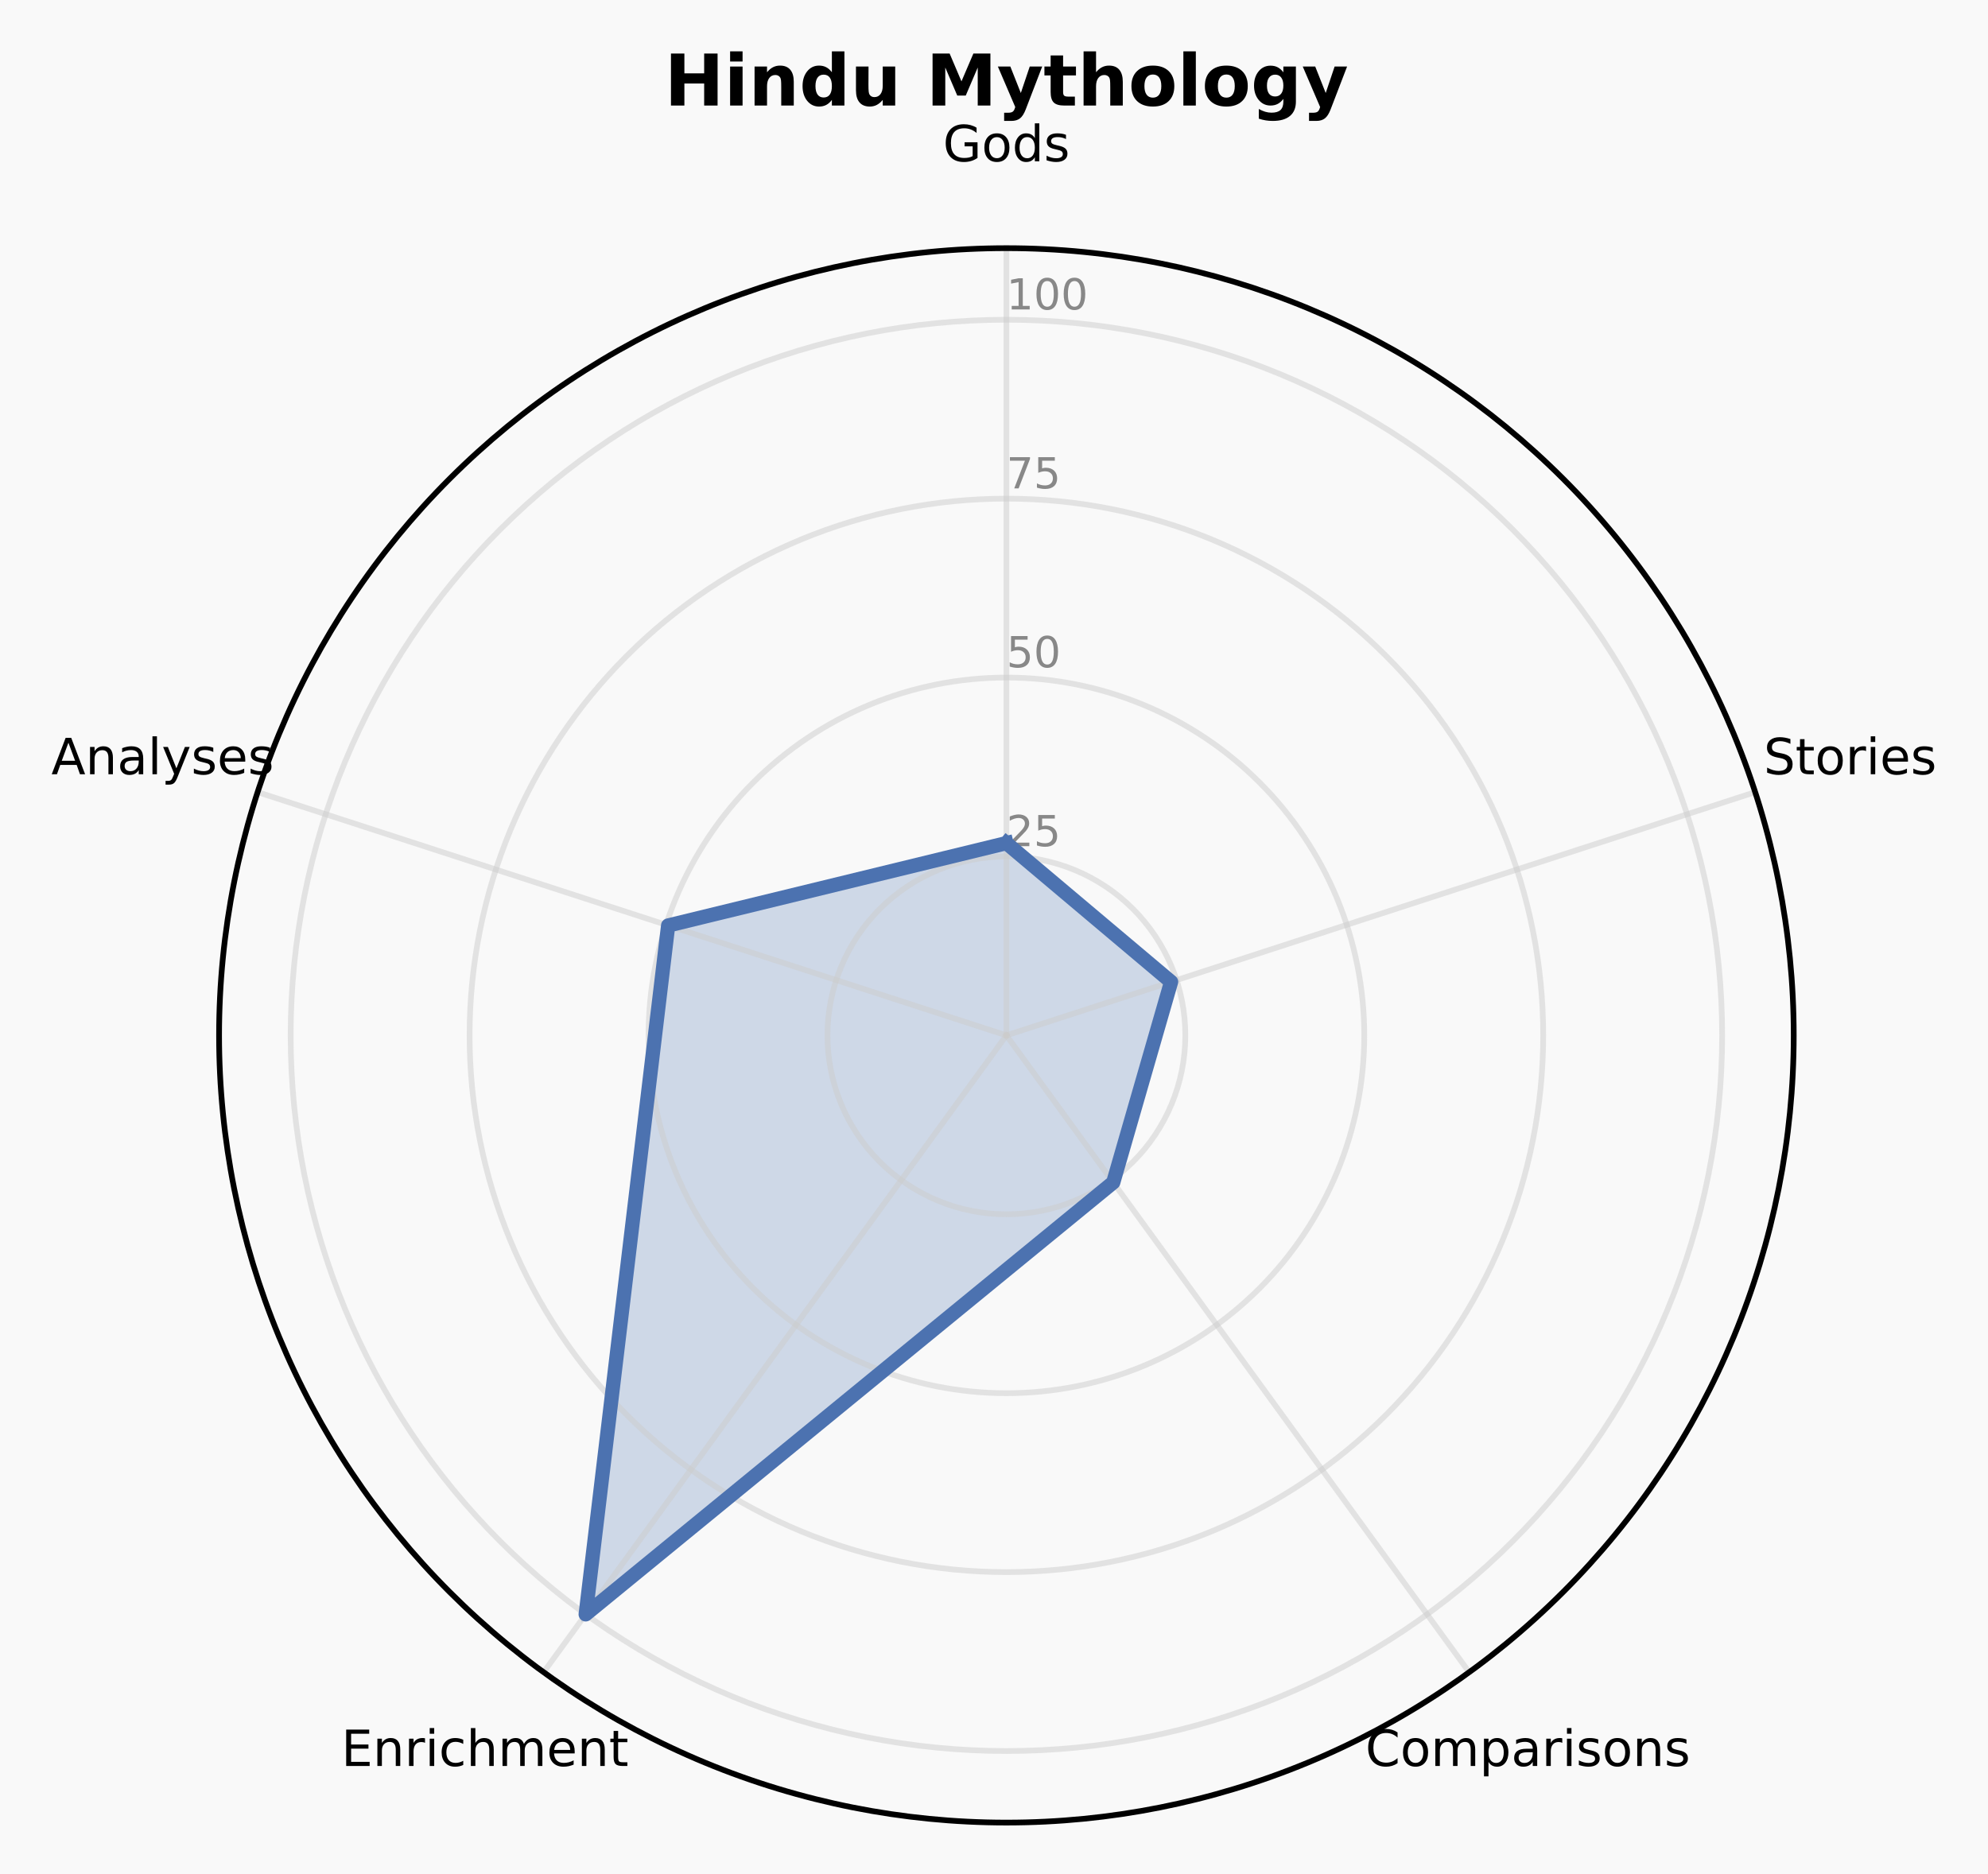
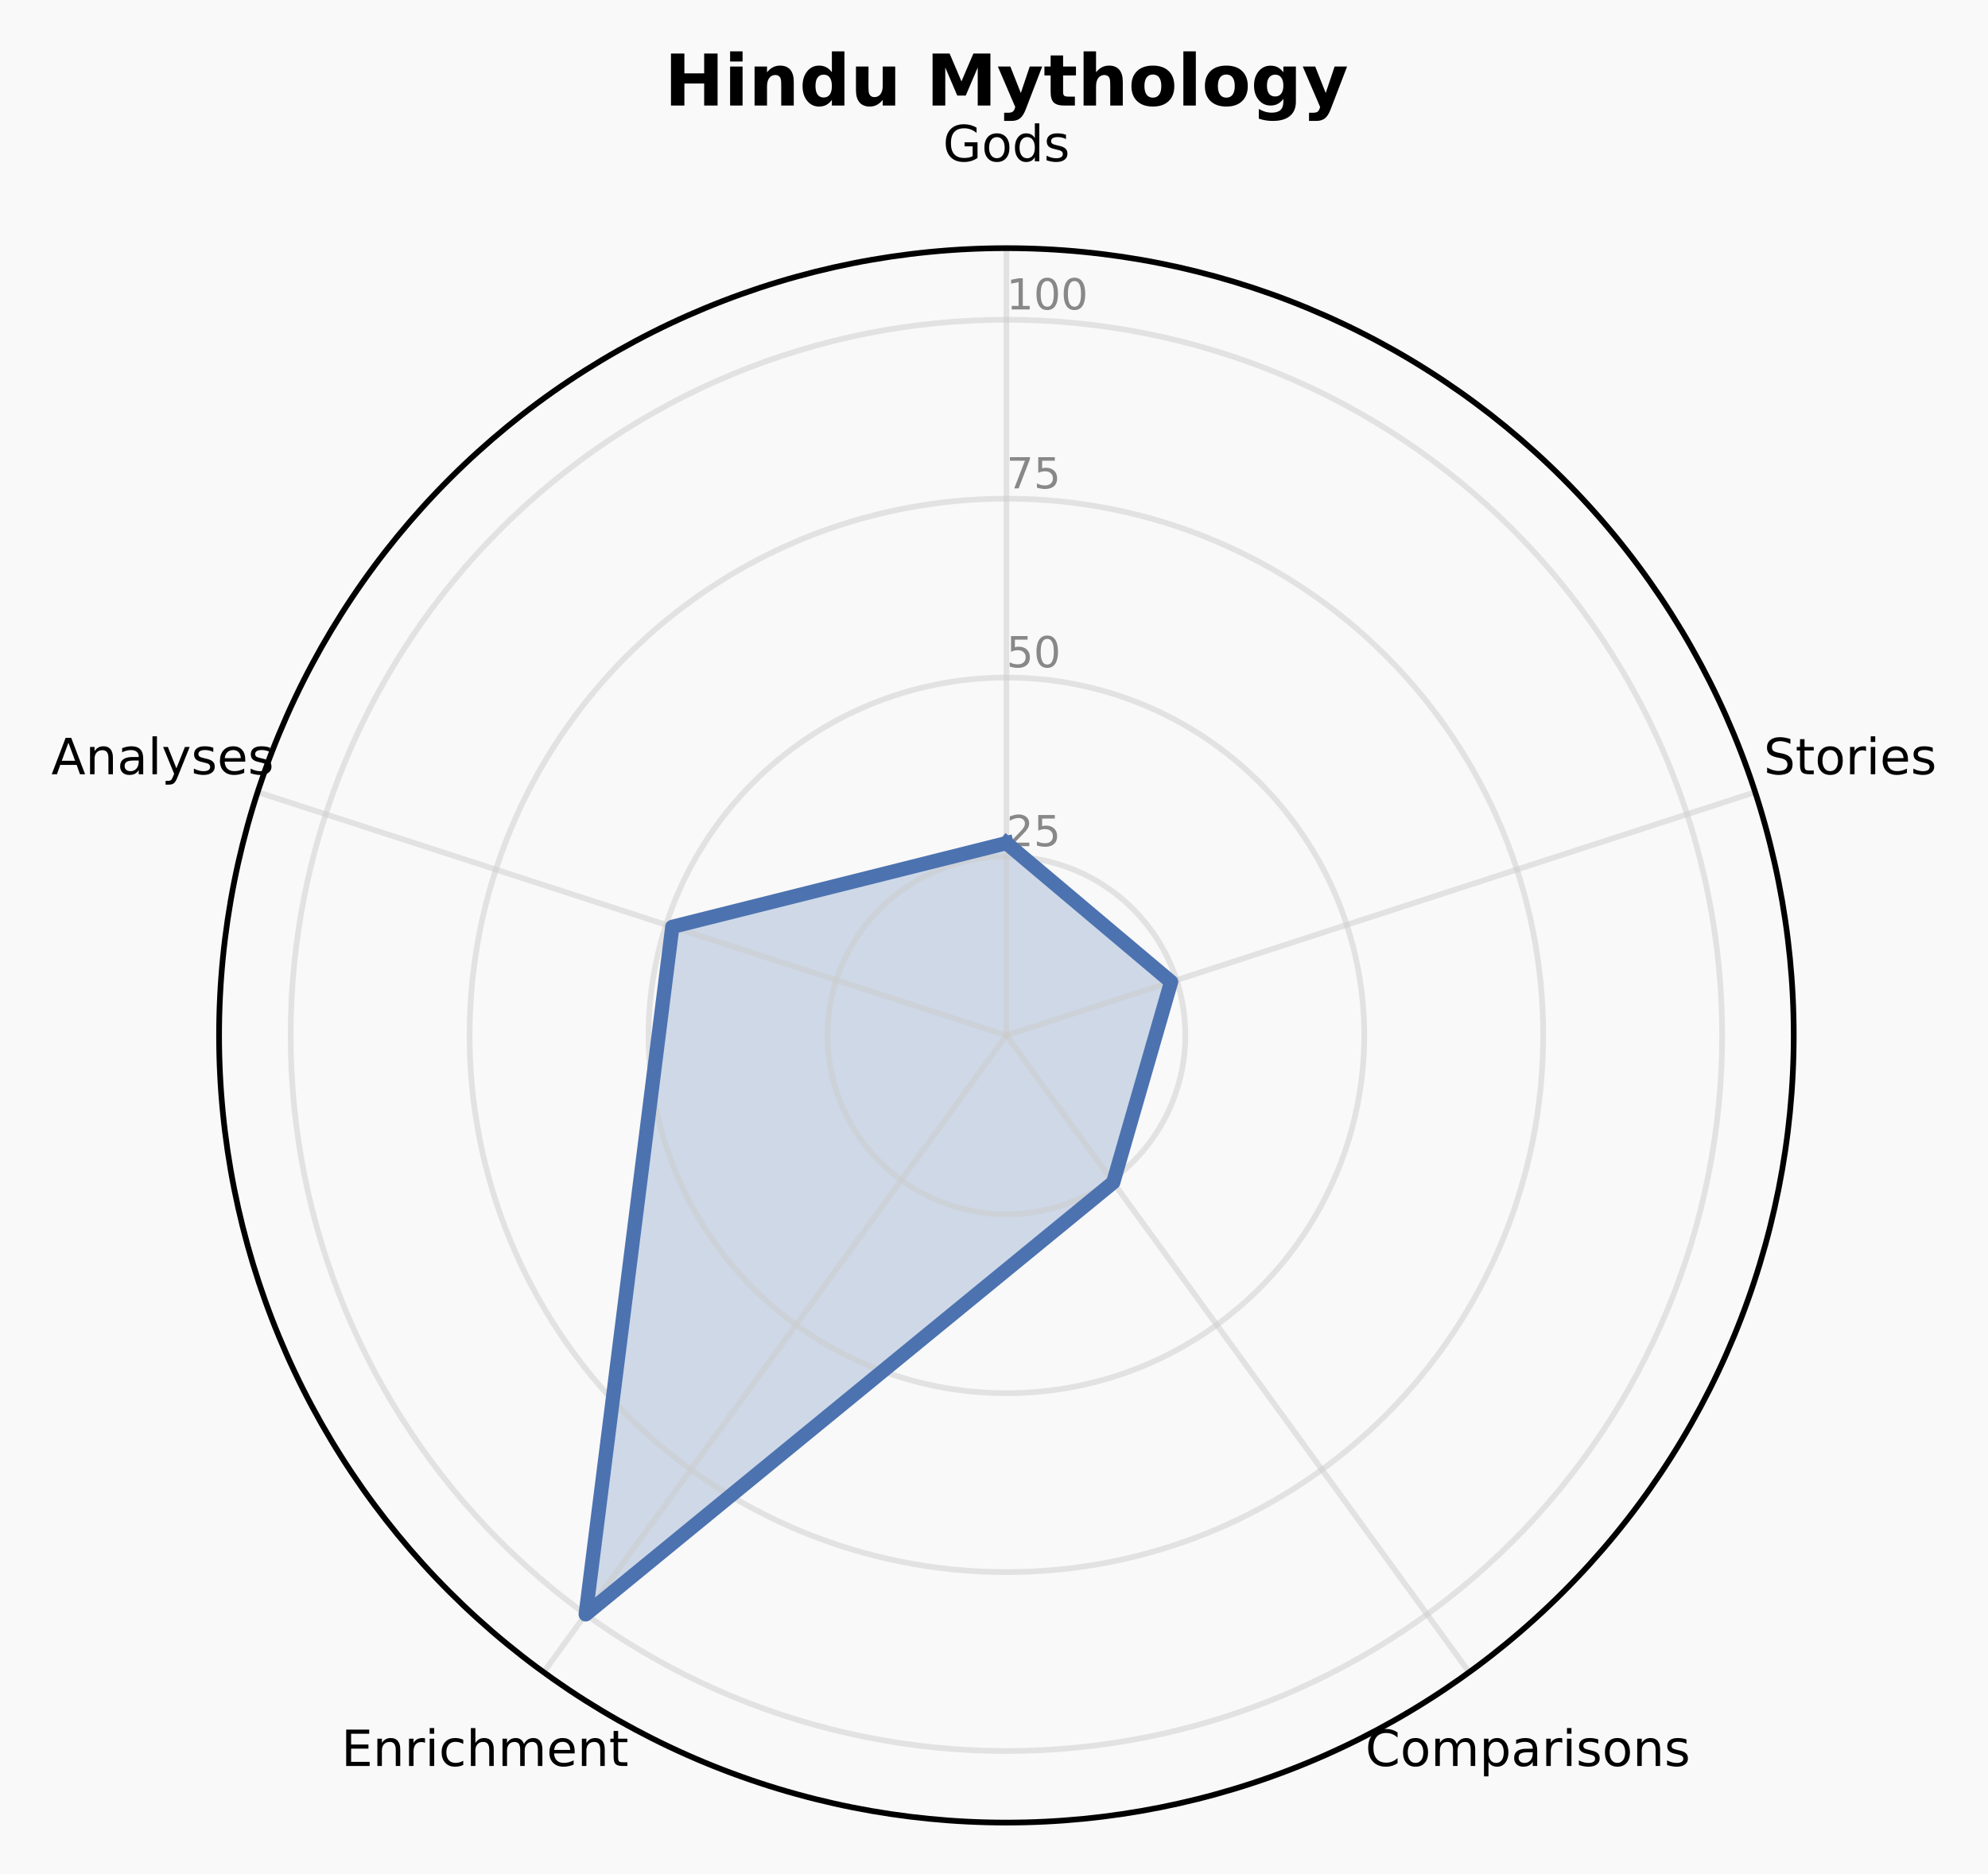
<svg xmlns="http://www.w3.org/2000/svg" xmlns:xlink="http://www.w3.org/1999/xlink" width="278.709pt" height="262.758pt" viewBox="0 0 278.709 262.758" version="1.1">
  <defs>
    <style type="text/css">*{stroke-linejoin: round; stroke-linecap: butt}</style>
  </defs>
  <g id="figure_1">
    <g id="patch_1">
      <path d="M 0 262.758  L 278.709 262.758  L 278.709 0  L 0 0  z " style="fill: #f9f9f9" />
    </g>
    <g id="axes_1">
      <g id="patch_2">
        <path d="M 251.473 145.178  C 251.473 130.683 248.618 116.329 243.071 102.938  C 237.524 89.546 229.393 77.377 219.143 67.128  C 208.894 56.878 196.725 48.748 183.334 43.201  C 169.942 37.654 155.588 34.798 141.093 34.798  C 126.598 34.798 112.244 37.654 98.853 43.201  C 85.461 48.748 73.293 56.878 63.043 67.128  C 52.794 77.377 44.663 89.546 39.116 102.938  C 33.569 116.329 30.714 130.683 30.714 145.178  C 30.714 159.673 33.569 174.027 39.116 187.418  C 44.663 200.81 52.794 212.979 63.043 223.228  C 73.293 233.478 85.461 241.609 98.853 247.155  C 112.244 252.702 126.598 255.558 141.093 255.558  C 155.588 255.558 169.942 252.702 183.334 247.155  C 196.725 241.609 208.894 233.478 219.143 223.228  C 229.393 212.979 237.524 200.81 243.071 187.418  C 248.618 174.027 251.473 159.673 251.473 145.178  M 141.093 145.178  C 141.093 145.178 141.093 145.178 141.093 145.178  C 141.093 145.178 141.093 145.178 141.093 145.178  C 141.093 145.178 141.093 145.178 141.093 145.178  C 141.093 145.178 141.093 145.178 141.093 145.178  C 141.093 145.178 141.093 145.178 141.093 145.178  C 141.093 145.178 141.093 145.178 141.093 145.178  C 141.093 145.178 141.093 145.178 141.093 145.178  C 141.093 145.178 141.093 145.178 141.093 145.178  C 141.093 145.178 141.093 145.178 141.093 145.178  C 141.093 145.178 141.093 145.178 141.093 145.178  C 141.093 145.178 141.093 145.178 141.093 145.178  C 141.093 145.178 141.093 145.178 141.093 145.178  C 141.093 145.178 141.093 145.178 141.093 145.178  C 141.093 145.178 141.093 145.178 141.093 145.178  C 141.093 145.178 141.093 145.178 141.093 145.178  C 141.093 145.178 141.093 145.178 141.093 145.178  z " style="fill: #f9f9f9" />
      </g>
      <g id="patch_3">
-         <path d="M 141.093 118.22  L 164.182 137.676  L 156.073 165.795  L 82.112 226.359  L 93.673 129.77  z " clip-path="url(#p24696e48f2)" style="fill: #4c72b0; opacity: 0.25; stroke: #4c72b0; stroke-linejoin: miter" />
+         <path d="M 141.093 118.22  L 164.182 137.676  L 156.073 165.795  L 82.112 226.359  L 94.255 129.959  z " clip-path="url(#pb834a94173)" style="fill: #4c72b0; opacity: 0.25; stroke: #4c72b0; stroke-linejoin: miter" />
      </g>
      <g id="matplotlib.axis_1">
        <g id="xtick_1">
          <g id="line2d_1">
-             <path d="M 141.093 145.178  L 141.093 34.798  " clip-path="url(#p24696e48f2)" style="fill: none; stroke: #cccccc; stroke-opacity: 0.5; stroke-width: 0.8; stroke-linecap: square" />
+             <path d="M 141.093 145.178  L 141.093 34.798  " clip-path="url(#pb834a94173)" style="fill: none; stroke: #cccccc; stroke-opacity: 0.5; stroke-width: 0.8; stroke-linecap: square" />
          </g>
          <g id="text_1">
            <g transform="translate(132.1945 22.61707) scale(0.07 -0.07)">
              <defs>
                <path id="DejaVuSans-2a" d="M 3809 666  L 3809 1919  L 2778 1919  L 2778 2438  L 4434 2438  L 4434 434  Q 4069 175 3628 42  Q 3188 -91 2688 -91  Q 1594 -91 976 548  Q 359 1188 359 2328  Q 359 3472 976 4111  Q 1594 4750 2688 4750  Q 3144 4750 3555 4637  Q 3966 4525 4313 4306  L 4313 3634  Q 3963 3931 3569 4081  Q 3175 4231 2741 4231  Q 1884 4231 1454 3753  Q 1025 3275 1025 2328  Q 1025 1384 1454 906  Q 1884 428 2741 428  Q 3075 428 3337 486  Q 3600 544 3809 666  z " transform="scale(0.015625)" />
                <path id="DejaVuSans-52" d="M 1959 3097  Q 1497 3097 1228 2736  Q 959 2375 959 1747  Q 959 1119 1226 758  Q 1494 397 1959 397  Q 2419 397 2687 759  Q 2956 1122 2956 1747  Q 2956 2369 2687 2733  Q 2419 3097 1959 3097  z M 1959 3584  Q 2709 3584 3137 3096  Q 3566 2609 3566 1747  Q 3566 888 3137 398  Q 2709 -91 1959 -91  Q 1206 -91 779 398  Q 353 888 353 1747  Q 353 2609 779 3096  Q 1206 3584 1959 3584  z " transform="scale(0.015625)" />
                <path id="DejaVuSans-47" d="M 2906 2969  L 2906 4863  L 3481 4863  L 3481 0  L 2906 0  L 2906 525  Q 2725 213 2448 61  Q 2172 -91 1784 -91  Q 1150 -91 751 415  Q 353 922 353 1747  Q 353 2572 751 3078  Q 1150 3584 1784 3584  Q 2172 3584 2448 3432  Q 2725 3281 2906 2969  z M 947 1747  Q 947 1113 1208 752  Q 1469 391 1925 391  Q 2381 391 2643 752  Q 2906 1113 2906 1747  Q 2906 2381 2643 2742  Q 2381 3103 1925 3103  Q 1469 3103 1208 2742  Q 947 2381 947 1747  z " transform="scale(0.015625)" />
                <path id="DejaVuSans-56" d="M 2834 3397  L 2834 2853  Q 2591 2978 2328 3040  Q 2066 3103 1784 3103  Q 1356 3103 1142 2972  Q 928 2841 928 2578  Q 928 2378 1081 2264  Q 1234 2150 1697 2047  L 1894 2003  Q 2506 1872 2764 1633  Q 3022 1394 3022 966  Q 3022 478 2636 193  Q 2250 -91 1575 -91  Q 1294 -91 989 -36  Q 684 19 347 128  L 347 722  Q 666 556 975 473  Q 1284 391 1588 391  Q 1994 391 2212 530  Q 2431 669 2431 922  Q 2431 1156 2273 1281  Q 2116 1406 1581 1522  L 1381 1569  Q 847 1681 609 1914  Q 372 2147 372 2553  Q 372 3047 722 3315  Q 1072 3584 1716 3584  Q 2034 3584 2315 3537  Q 2597 3491 2834 3397  z " transform="scale(0.015625)" />
              </defs>
              <use xlink:href="#DejaVuSans-2a" />
              <use xlink:href="#DejaVuSans-52" transform="translate(77.48438 0)" />
              <use xlink:href="#DejaVuSans-47" transform="translate(138.6719 0)" />
              <use xlink:href="#DejaVuSans-56" transform="translate(202.1562 0)" />
            </g>
          </g>
        </g>
        <g id="xtick_2">
          <g id="line2d_2">
-             <path d="M 141.093 145.178  L 246.07 111.069  " clip-path="url(#p24696e48f2)" style="fill: none; stroke: #cccccc; stroke-opacity: 0.5; stroke-width: 0.8; stroke-linecap: square" />
+             <path d="M 141.093 145.178  L 246.07 111.069  " clip-path="url(#pb834a94173)" style="fill: none; stroke: #cccccc; stroke-opacity: 0.5; stroke-width: 0.8; stroke-linecap: square" />
          </g>
          <g id="text_2">
            <g transform="translate(247.2616 108.5613) scale(0.07 -0.07)">
              <defs>
                <path id="DejaVuSans-36" d="M 3425 4513  L 3425 3897  Q 3066 4069 2747 4153  Q 2428 4238 2131 4238  Q 1616 4238 1336 4038  Q 1056 3838 1056 3469  Q 1056 3159 1242 3001  Q 1428 2844 1947 2747  L 2328 2669  Q 3034 2534 3370 2195  Q 3706 1856 3706 1288  Q 3706 609 3251 259  Q 2797 -91 1919 -91  Q 1588 -91 1214 -16  Q 841 59 441 206  L 441 856  Q 825 641 1194 531  Q 1563 422 1919 422  Q 2459 422 2753 634  Q 3047 847 3047 1241  Q 3047 1584 2836 1778  Q 2625 1972 2144 2069  L 1759 2144  Q 1053 2284 737 2584  Q 422 2884 422 3419  Q 422 4038 858 4394  Q 1294 4750 2059 4750  Q 2388 4750 2728 4690  Q 3069 4631 3425 4513  z " transform="scale(0.015625)" />
                <path id="DejaVuSans-57" d="M 1172 4494  L 1172 3500  L 2356 3500  L 2356 3053  L 1172 3053  L 1172 1153  Q 1172 725 1289 603  Q 1406 481 1766 481  L 2356 481  L 2356 0  L 1766 0  Q 1100 0 847 248  Q 594 497 594 1153  L 594 3053  L 172 3053  L 172 3500  L 594 3500  L 594 4494  L 1172 4494  z " transform="scale(0.015625)" />
                <path id="DejaVuSans-55" d="M 2631 2963  Q 2534 3019 2420 3045  Q 2306 3072 2169 3072  Q 1681 3072 1420 2755  Q 1159 2438 1159 1844  L 1159 0  L 581 0  L 581 3500  L 1159 3500  L 1159 2956  Q 1341 3275 1631 3429  Q 1922 3584 2338 3584  Q 2397 3584 2469 3576  Q 2541 3569 2628 3553  L 2631 2963  z " transform="scale(0.015625)" />
                <path id="DejaVuSans-4c" d="M 603 3500  L 1178 3500  L 1178 0  L 603 0  L 603 3500  z M 603 4863  L 1178 4863  L 1178 4134  L 603 4134  L 603 4863  z " transform="scale(0.015625)" />
                <path id="DejaVuSans-48" d="M 3597 1894  L 3597 1613  L 953 1613  Q 991 1019 1311 708  Q 1631 397 2203 397  Q 2534 397 2845 478  Q 3156 559 3463 722  L 3463 178  Q 3153 47 2828 -22  Q 2503 -91 2169 -91  Q 1331 -91 842 396  Q 353 884 353 1716  Q 353 2575 817 3079  Q 1281 3584 2069 3584  Q 2775 3584 3186 3129  Q 3597 2675 3597 1894  z M 3022 2063  Q 3016 2534 2758 2815  Q 2500 3097 2075 3097  Q 1594 3097 1305 2825  Q 1016 2553 972 2059  L 3022 2063  z " transform="scale(0.015625)" />
              </defs>
              <use xlink:href="#DejaVuSans-36" />
              <use xlink:href="#DejaVuSans-57" transform="translate(63.48438 0)" />
              <use xlink:href="#DejaVuSans-52" transform="translate(102.6875 0)" />
              <use xlink:href="#DejaVuSans-55" transform="translate(163.875 0)" />
              <use xlink:href="#DejaVuSans-4c" transform="translate(204.9844 0)" />
              <use xlink:href="#DejaVuSans-48" transform="translate(232.7656 0)" />
              <use xlink:href="#DejaVuSans-56" transform="translate(294.2969 0)" />
            </g>
          </g>
        </g>
        <g id="xtick_3">
          <g id="line2d_3">
-             <path d="M 141.093 145.178  L 205.973 234.477  " clip-path="url(#p24696e48f2)" style="fill: none; stroke: #cccccc; stroke-opacity: 0.5; stroke-width: 0.8; stroke-linecap: square" />
+             <path d="M 141.093 145.178  L 205.973 234.477  " clip-path="url(#pb834a94173)" style="fill: none; stroke: #cccccc; stroke-opacity: 0.5; stroke-width: 0.8; stroke-linecap: square" />
          </g>
          <g id="text_3">
            <g transform="translate(191.4228 247.6219) scale(0.07 -0.07)">
              <defs>
                <path id="DejaVuSans-26" d="M 4122 4306  L 4122 3641  Q 3803 3938 3442 4084  Q 3081 4231 2675 4231  Q 1875 4231 1450 3742  Q 1025 3253 1025 2328  Q 1025 1406 1450 917  Q 1875 428 2675 428  Q 3081 428 3442 575  Q 3803 722 4122 1019  L 4122 359  Q 3791 134 3420 21  Q 3050 -91 2638 -91  Q 1578 -91 968 557  Q 359 1206 359 2328  Q 359 3453 968 4101  Q 1578 4750 2638 4750  Q 3056 4750 3426 4639  Q 3797 4528 4122 4306  z " transform="scale(0.015625)" />
                <path id="DejaVuSans-50" d="M 3328 2828  Q 3544 3216 3844 3400  Q 4144 3584 4550 3584  Q 5097 3584 5394 3201  Q 5691 2819 5691 2113  L 5691 0  L 5113 0  L 5113 2094  Q 5113 2597 4934 2840  Q 4756 3084 4391 3084  Q 3944 3084 3684 2787  Q 3425 2491 3425 1978  L 3425 0  L 2847 0  L 2847 2094  Q 2847 2600 2669 2842  Q 2491 3084 2119 3084  Q 1678 3084 1418 2786  Q 1159 2488 1159 1978  L 1159 0  L 581 0  L 581 3500  L 1159 3500  L 1159 2956  Q 1356 3278 1631 3431  Q 1906 3584 2284 3584  Q 2666 3584 2933 3390  Q 3200 3197 3328 2828  z " transform="scale(0.015625)" />
                <path id="DejaVuSans-53" d="M 1159 525  L 1159 -1331  L 581 -1331  L 581 3500  L 1159 3500  L 1159 2969  Q 1341 3281 1617 3432  Q 1894 3584 2278 3584  Q 2916 3584 3314 3078  Q 3713 2572 3713 1747  Q 3713 922 3314 415  Q 2916 -91 2278 -91  Q 1894 -91 1617 61  Q 1341 213 1159 525  z M 3116 1747  Q 3116 2381 2855 2742  Q 2594 3103 2138 3103  Q 1681 3103 1420 2742  Q 1159 2381 1159 1747  Q 1159 1113 1420 752  Q 1681 391 2138 391  Q 2594 391 2855 752  Q 3116 1113 3116 1747  z " transform="scale(0.015625)" />
                <path id="DejaVuSans-44" d="M 2194 1759  Q 1497 1759 1228 1600  Q 959 1441 959 1056  Q 959 750 1161 570  Q 1363 391 1709 391  Q 2188 391 2477 730  Q 2766 1069 2766 1631  L 2766 1759  L 2194 1759  z M 3341 1997  L 3341 0  L 2766 0  L 2766 531  Q 2569 213 2275 61  Q 1981 -91 1556 -91  Q 1019 -91 701 211  Q 384 513 384 1019  Q 384 1609 779 1909  Q 1175 2209 1959 2209  L 2766 2209  L 2766 2266  Q 2766 2663 2505 2880  Q 2244 3097 1772 3097  Q 1472 3097 1187 3025  Q 903 2953 641 2809  L 641 3341  Q 956 3463 1253 3523  Q 1550 3584 1831 3584  Q 2591 3584 2966 3190  Q 3341 2797 3341 1997  z " transform="scale(0.015625)" />
                <path id="DejaVuSans-51" d="M 3513 2113  L 3513 0  L 2938 0  L 2938 2094  Q 2938 2591 2744 2837  Q 2550 3084 2163 3084  Q 1697 3084 1428 2787  Q 1159 2491 1159 1978  L 1159 0  L 581 0  L 581 3500  L 1159 3500  L 1159 2956  Q 1366 3272 1645 3428  Q 1925 3584 2291 3584  Q 2894 3584 3203 3211  Q 3513 2838 3513 2113  z " transform="scale(0.015625)" />
              </defs>
              <use xlink:href="#DejaVuSans-26" />
              <use xlink:href="#DejaVuSans-52" transform="translate(69.82812 0)" />
              <use xlink:href="#DejaVuSans-50" transform="translate(131.0156 0)" />
              <use xlink:href="#DejaVuSans-53" transform="translate(228.4219 0)" />
              <use xlink:href="#DejaVuSans-44" transform="translate(291.9062 0)" />
              <use xlink:href="#DejaVuSans-55" transform="translate(353.1875 0)" />
              <use xlink:href="#DejaVuSans-4c" transform="translate(394.2969 0)" />
              <use xlink:href="#DejaVuSans-56" transform="translate(422.0781 0)" />
              <use xlink:href="#DejaVuSans-52" transform="translate(474.1719 0)" />
              <use xlink:href="#DejaVuSans-51" transform="translate(535.3594 0)" />
              <use xlink:href="#DejaVuSans-56" transform="translate(598.7344 0)" />
            </g>
          </g>
        </g>
        <g id="xtick_4">
          <g id="line2d_4">
-             <path d="M 141.093 145.178  L 76.214 234.477  " clip-path="url(#p24696e48f2)" style="fill: none; stroke: #cccccc; stroke-opacity: 0.5; stroke-width: 0.8; stroke-linecap: square" />
+             <path d="M 141.093 145.178  L 76.214 234.477  " clip-path="url(#pb834a94173)" style="fill: none; stroke: #cccccc; stroke-opacity: 0.5; stroke-width: 0.8; stroke-linecap: square" />
          </g>
          <g id="text_4">
            <g transform="translate(47.8483 247.6219) scale(0.07 -0.07)">
              <defs>
                <path id="DejaVuSans-28" d="M 628 4666  L 3578 4666  L 3578 4134  L 1259 4134  L 1259 2753  L 3481 2753  L 3481 2222  L 1259 2222  L 1259 531  L 3634 531  L 3634 0  L 628 0  L 628 4666  z " transform="scale(0.015625)" />
                <path id="DejaVuSans-46" d="M 3122 3366  L 3122 2828  Q 2878 2963 2633 3030  Q 2388 3097 2138 3097  Q 1578 3097 1268 2742  Q 959 2388 959 1747  Q 959 1106 1268 751  Q 1578 397 2138 397  Q 2388 397 2633 464  Q 2878 531 3122 666  L 3122 134  Q 2881 22 2623 -34  Q 2366 -91 2075 -91  Q 1284 -91 818 406  Q 353 903 353 1747  Q 353 2603 823 3093  Q 1294 3584 2113 3584  Q 2378 3584 2631 3529  Q 2884 3475 3122 3366  z " transform="scale(0.015625)" />
                <path id="DejaVuSans-4b" d="M 3513 2113  L 3513 0  L 2938 0  L 2938 2094  Q 2938 2591 2744 2837  Q 2550 3084 2163 3084  Q 1697 3084 1428 2787  Q 1159 2491 1159 1978  L 1159 0  L 581 0  L 581 4863  L 1159 4863  L 1159 2956  Q 1366 3272 1645 3428  Q 1925 3584 2291 3584  Q 2894 3584 3203 3211  Q 3513 2838 3513 2113  z " transform="scale(0.015625)" />
              </defs>
              <use xlink:href="#DejaVuSans-28" />
              <use xlink:href="#DejaVuSans-51" transform="translate(63.1875 0)" />
              <use xlink:href="#DejaVuSans-55" transform="translate(126.5625 0)" />
              <use xlink:href="#DejaVuSans-4c" transform="translate(167.6719 0)" />
              <use xlink:href="#DejaVuSans-46" transform="translate(195.4531 0)" />
              <use xlink:href="#DejaVuSans-4b" transform="translate(250.4375 0)" />
              <use xlink:href="#DejaVuSans-50" transform="translate(313.8125 0)" />
              <use xlink:href="#DejaVuSans-48" transform="translate(411.2188 0)" />
              <use xlink:href="#DejaVuSans-51" transform="translate(472.75 0)" />
              <use xlink:href="#DejaVuSans-57" transform="translate(536.125 0)" />
            </g>
          </g>
        </g>
        <g id="xtick_5">
          <g id="line2d_5">
-             <path d="M 141.093 145.178  L 36.116 111.069  " clip-path="url(#p24696e48f2)" style="fill: none; stroke: #cccccc; stroke-opacity: 0.5; stroke-width: 0.8; stroke-linecap: square" />
+             <path d="M 141.093 145.178  L 36.116 111.069  " clip-path="url(#pb834a94173)" style="fill: none; stroke: #cccccc; stroke-opacity: 0.5; stroke-width: 0.8; stroke-linecap: square" />
          </g>
          <g id="text_5">
            <g transform="translate(7.2 108.5613) scale(0.07 -0.07)">
              <defs>
                <path id="DejaVuSans-24" d="M 2188 4044  L 1331 1722  L 3047 1722  L 2188 4044  z M 1831 4666  L 2547 4666  L 4325 0  L 3669 0  L 3244 1197  L 1141 1197  L 716 0  L 50 0  L 1831 4666  z " transform="scale(0.015625)" />
                <path id="DejaVuSans-4f" d="M 603 4863  L 1178 4863  L 1178 0  L 603 0  L 603 4863  z " transform="scale(0.015625)" />
                <path id="DejaVuSans-5c" d="M 2059 -325  Q 1816 -950 1584 -1140  Q 1353 -1331 966 -1331  L 506 -1331  L 506 -850  L 844 -850  Q 1081 -850 1212 -737  Q 1344 -625 1503 -206  L 1606 56  L 191 3500  L 800 3500  L 1894 763  L 2988 3500  L 3597 3500  L 2059 -325  z " transform="scale(0.015625)" />
              </defs>
              <use xlink:href="#DejaVuSans-24" />
              <use xlink:href="#DejaVuSans-51" transform="translate(68.40625 0)" />
              <use xlink:href="#DejaVuSans-44" transform="translate(131.7812 0)" />
              <use xlink:href="#DejaVuSans-4f" transform="translate(193.0625 0)" />
              <use xlink:href="#DejaVuSans-5c" transform="translate(220.8438 0)" />
              <use xlink:href="#DejaVuSans-56" transform="translate(280.0312 0)" />
              <use xlink:href="#DejaVuSans-48" transform="translate(332.125 0)" />
              <use xlink:href="#DejaVuSans-56" transform="translate(393.6562 0)" />
            </g>
          </g>
        </g>
      </g>
      <g id="matplotlib.axis_2">
        <g id="ytick_1">
          <g id="line2d_6">
-             <path d="M 141.093 120.092  C 144.388 120.092 147.65 120.741 150.693 122.001  C 153.737 123.262 156.503 125.11 158.832 127.439  C 161.161 129.769 163.009 132.534 164.27 135.578  C 165.531 138.621 166.18 141.884 166.18 145.178  C 166.18 148.472 165.531 151.735 164.27 154.778  C 163.009 157.822 161.161 160.587 158.832 162.917  C 156.503 165.246 153.737 167.094 150.693 168.355  C 147.65 169.615 144.388 170.264 141.093 170.264  C 137.799 170.264 134.537 169.615 131.493 168.355  C 128.45 167.094 125.684 165.246 123.355 162.917  C 121.025 160.587 119.177 157.822 117.917 154.778  C 116.656 151.735 116.007 148.472 116.007 145.178  C 116.007 141.884 116.656 138.621 117.917 135.578  C 119.177 132.534 121.025 129.769 123.355 127.439  C 125.684 125.11 128.45 123.262 131.493 122.001  C 134.537 120.741 137.799 120.092 141.093 120.092  " clip-path="url(#p24696e48f2)" style="fill: none; stroke: #cccccc; stroke-opacity: 0.5; stroke-width: 0.8; stroke-linecap: square" />
+             <path d="M 141.093 120.092  C 144.388 120.092 147.65 120.741 150.693 122.001  C 153.737 123.262 156.503 125.11 158.832 127.439  C 161.161 129.769 163.009 132.534 164.27 135.578  C 165.531 138.621 166.18 141.884 166.18 145.178  C 166.18 148.472 165.531 151.735 164.27 154.778  C 163.009 157.822 161.161 160.587 158.832 162.917  C 156.503 165.246 153.737 167.094 150.693 168.355  C 147.65 169.615 144.388 170.264 141.093 170.264  C 137.799 170.264 134.537 169.615 131.493 168.355  C 128.45 167.094 125.684 165.246 123.355 162.917  C 121.025 160.587 119.177 157.822 117.917 154.778  C 116.656 151.735 116.007 148.472 116.007 145.178  C 116.007 141.884 116.656 138.621 117.917 135.578  C 119.177 132.534 121.025 129.769 123.355 127.439  C 125.684 125.11 128.45 123.262 131.493 122.001  C 134.537 120.741 137.799 120.092 141.093 120.092  " clip-path="url(#pb834a94173)" style="fill: none; stroke: #cccccc; stroke-opacity: 0.5; stroke-width: 0.8; stroke-linecap: square" />
          </g>
          <g id="text_6">
            <g style="fill: #888888" transform="translate(141.0933 118.6504) scale(0.06 -0.06)">
              <defs>
                <path id="DejaVuSans-15" d="M 1228 531  L 3431 531  L 3431 0  L 469 0  L 469 531  Q 828 903 1448 1529  Q 2069 2156 2228 2338  Q 2531 2678 2651 2914  Q 2772 3150 2772 3378  Q 2772 3750 2511 3984  Q 2250 4219 1831 4219  Q 1534 4219 1204 4116  Q 875 4013 500 3803  L 500 4441  Q 881 4594 1212 4672  Q 1544 4750 1819 4750  Q 2544 4750 2975 4387  Q 3406 4025 3406 3419  Q 3406 3131 3298 2873  Q 3191 2616 2906 2266  Q 2828 2175 2409 1742  Q 1991 1309 1228 531  z " transform="scale(0.015625)" />
                <path id="DejaVuSans-18" d="M 691 4666  L 3169 4666  L 3169 4134  L 1269 4134  L 1269 2991  Q 1406 3038 1543 3061  Q 1681 3084 1819 3084  Q 2600 3084 3056 2656  Q 3513 2228 3513 1497  Q 3513 744 3044 326  Q 2575 -91 1722 -91  Q 1428 -91 1123 -41  Q 819 9 494 109  L 494 744  Q 775 591 1075 516  Q 1375 441 1709 441  Q 2250 441 2565 725  Q 2881 1009 2881 1497  Q 2881 1984 2565 2268  Q 2250 2553 1709 2553  Q 1456 2553 1204 2497  Q 953 2441 691 2322  L 691 4666  z " transform="scale(0.015625)" />
              </defs>
              <use xlink:href="#DejaVuSans-15" />
              <use xlink:href="#DejaVuSans-18" transform="translate(63.625 0)" />
            </g>
          </g>
        </g>
        <g id="ytick_2">
          <g id="line2d_7">
-             <path d="M 141.093 95.005  C 147.682 95.005 154.206 96.303 160.293 98.825  C 166.381 101.346 171.912 105.042 176.571 109.701  C 181.229 114.36 184.925 119.891 187.447 125.978  C 189.968 132.065 191.266 138.589 191.266 145.178  C 191.266 151.767 189.968 158.291 187.447 164.378  C 184.925 170.465 181.229 175.997 176.571 180.655  C 171.912 185.314 166.381 189.01 160.293 191.531  C 154.206 194.053 147.682 195.351 141.093 195.351  C 134.505 195.351 127.98 194.053 121.893 191.531  C 115.806 189.01 110.275 185.314 105.616 180.655  C 100.957 175.997 97.261 170.465 94.74 164.378  C 92.219 158.291 90.921 151.767 90.921 145.178  C 90.921 138.589 92.219 132.065 94.74 125.978  C 97.261 119.891 100.957 114.36 105.616 109.701  C 110.275 105.042 115.806 101.346 121.893 98.825  C 127.98 96.303 134.505 95.005 141.093 95.005  " clip-path="url(#p24696e48f2)" style="fill: none; stroke: #cccccc; stroke-opacity: 0.5; stroke-width: 0.8; stroke-linecap: square" />
+             <path d="M 141.093 95.005  C 147.682 95.005 154.206 96.303 160.293 98.825  C 166.381 101.346 171.912 105.042 176.571 109.701  C 181.229 114.36 184.925 119.891 187.447 125.978  C 189.968 132.065 191.266 138.589 191.266 145.178  C 191.266 151.767 189.968 158.291 187.447 164.378  C 184.925 170.465 181.229 175.997 176.571 180.655  C 171.912 185.314 166.381 189.01 160.293 191.531  C 154.206 194.053 147.682 195.351 141.093 195.351  C 134.505 195.351 127.98 194.053 121.893 191.531  C 115.806 189.01 110.275 185.314 105.616 180.655  C 100.957 175.997 97.261 170.465 94.74 164.378  C 92.219 158.291 90.921 151.767 90.921 145.178  C 90.921 138.589 92.219 132.065 94.74 125.978  C 97.261 119.891 100.957 114.36 105.616 109.701  C 110.275 105.042 115.806 101.346 121.893 98.825  C 127.98 96.303 134.505 95.005 141.093 95.005  " clip-path="url(#pb834a94173)" style="fill: none; stroke: #cccccc; stroke-opacity: 0.5; stroke-width: 0.8; stroke-linecap: square" />
          </g>
          <g id="text_7">
            <g style="fill: #888888" transform="translate(141.0933 93.56408) scale(0.06 -0.06)">
              <defs>
                <path id="DejaVuSans-13" d="M 2034 4250  Q 1547 4250 1301 3770  Q 1056 3291 1056 2328  Q 1056 1369 1301 889  Q 1547 409 2034 409  Q 2525 409 2770 889  Q 3016 1369 3016 2328  Q 3016 3291 2770 3770  Q 2525 4250 2034 4250  z M 2034 4750  Q 2819 4750 3233 4129  Q 3647 3509 3647 2328  Q 3647 1150 3233 529  Q 2819 -91 2034 -91  Q 1250 -91 836 529  Q 422 1150 422 2328  Q 422 3509 836 4129  Q 1250 4750 2034 4750  z " transform="scale(0.015625)" />
              </defs>
              <use xlink:href="#DejaVuSans-18" />
              <use xlink:href="#DejaVuSans-13" transform="translate(63.625 0)" />
            </g>
          </g>
        </g>
        <g id="ytick_3">
          <g id="line2d_8">
-             <path d="M 141.093 69.919  C 150.976 69.919 160.763 71.866 169.894 75.648  C 179.024 79.43 187.321 84.974 194.309 91.962  C 201.298 98.95 206.841 107.247 210.623 116.378  C 214.405 125.508 216.352 135.295 216.352 145.178  C 216.352 155.061 214.405 164.848 210.623 173.978  C 206.841 183.109 201.298 191.406 194.309 198.394  C 187.321 205.382 179.024 210.926 169.894 214.708  C 160.763 218.49 150.976 220.437 141.093 220.437  C 131.21 220.437 121.424 218.49 112.293 214.708  C 103.162 210.926 94.866 205.382 87.877 198.394  C 80.889 191.406 75.345 183.109 71.563 173.978  C 67.781 164.848 65.834 155.061 65.834 145.178  C 65.834 135.295 67.781 125.508 71.563 116.378  C 75.345 107.247 80.889 98.95 87.877 91.962  C 94.866 84.974 103.162 79.43 112.293 75.648  C 121.424 71.866 131.21 69.919 141.093 69.919  " clip-path="url(#p24696e48f2)" style="fill: none; stroke: #cccccc; stroke-opacity: 0.5; stroke-width: 0.8; stroke-linecap: square" />
+             <path d="M 141.093 69.919  C 150.976 69.919 160.763 71.866 169.894 75.648  C 179.024 79.43 187.321 84.974 194.309 91.962  C 201.298 98.95 206.841 107.247 210.623 116.378  C 214.405 125.508 216.352 135.295 216.352 145.178  C 216.352 155.061 214.405 164.848 210.623 173.978  C 206.841 183.109 201.298 191.406 194.309 198.394  C 187.321 205.382 179.024 210.926 169.894 214.708  C 160.763 218.49 150.976 220.437 141.093 220.437  C 131.21 220.437 121.424 218.49 112.293 214.708  C 103.162 210.926 94.866 205.382 87.877 198.394  C 80.889 191.406 75.345 183.109 71.563 173.978  C 67.781 164.848 65.834 155.061 65.834 145.178  C 65.834 135.295 67.781 125.508 71.563 116.378  C 75.345 107.247 80.889 98.95 87.877 91.962  C 94.866 84.974 103.162 79.43 112.293 75.648  C 121.424 71.866 131.21 69.919 141.093 69.919  " clip-path="url(#pb834a94173)" style="fill: none; stroke: #cccccc; stroke-opacity: 0.5; stroke-width: 0.8; stroke-linecap: square" />
          </g>
          <g id="text_8">
            <g style="fill: #888888" transform="translate(141.0933 68.47781) scale(0.06 -0.06)">
              <defs>
                <path id="DejaVuSans-1a" d="M 525 4666  L 3525 4666  L 3525 4397  L 1831 0  L 1172 0  L 2766 4134  L 525 4134  L 525 4666  z " transform="scale(0.015625)" />
              </defs>
              <use xlink:href="#DejaVuSans-1a" />
              <use xlink:href="#DejaVuSans-18" transform="translate(63.625 0)" />
            </g>
          </g>
        </g>
        <g id="ytick_4">
          <g id="line2d_9">
-             <path d="M 141.093 44.833  C 154.27 44.833 167.32 47.429 179.494 52.471  C 191.668 57.514 202.73 64.906 212.048 74.223  C 221.366 83.541 228.757 94.603 233.8 106.778  C 238.843 118.952 241.438 132.001 241.438 145.178  C 241.438 158.355 238.843 171.404 233.8 183.578  C 228.757 195.753 221.366 206.815 212.048 216.133  C 202.73 225.45 191.668 232.842 179.494 237.885  C 167.32 242.927 154.27 245.523 141.093 245.523  C 127.916 245.523 114.867 242.927 102.693 237.885  C 90.519 232.842 79.456 225.45 70.139 216.133  C 60.821 206.815 53.429 195.753 48.387 183.578  C 43.344 171.404 40.748 158.355 40.748 145.178  C 40.748 132.001 43.344 118.952 48.387 106.778  C 53.429 94.603 60.821 83.541 70.139 74.223  C 79.456 64.906 90.519 57.514 102.693 52.471  C 114.867 47.429 127.916 44.833 141.093 44.833  " clip-path="url(#p24696e48f2)" style="fill: none; stroke: #cccccc; stroke-opacity: 0.5; stroke-width: 0.8; stroke-linecap: square" />
+             <path d="M 141.093 44.833  C 154.27 44.833 167.32 47.429 179.494 52.471  C 191.668 57.514 202.73 64.906 212.048 74.223  C 221.366 83.541 228.757 94.603 233.8 106.778  C 238.843 118.952 241.438 132.001 241.438 145.178  C 241.438 158.355 238.843 171.404 233.8 183.578  C 228.757 195.753 221.366 206.815 212.048 216.133  C 202.73 225.45 191.668 232.842 179.494 237.885  C 167.32 242.927 154.27 245.523 141.093 245.523  C 127.916 245.523 114.867 242.927 102.693 237.885  C 90.519 232.842 79.456 225.45 70.139 216.133  C 60.821 206.815 53.429 195.753 48.387 183.578  C 43.344 171.404 40.748 158.355 40.748 145.178  C 40.748 132.001 43.344 118.952 48.387 106.778  C 53.429 94.603 60.821 83.541 70.139 74.223  C 79.456 64.906 90.519 57.514 102.693 52.471  C 114.867 47.429 127.916 44.833 141.093 44.833  " clip-path="url(#pb834a94173)" style="fill: none; stroke: #cccccc; stroke-opacity: 0.5; stroke-width: 0.8; stroke-linecap: square" />
          </g>
          <g id="text_9">
            <g style="fill: #888888" transform="translate(141.0933 43.39154) scale(0.06 -0.06)">
              <defs>
                <path id="DejaVuSans-14" d="M 794 531  L 1825 531  L 1825 4091  L 703 3866  L 703 4441  L 1819 4666  L 2450 4666  L 2450 531  L 3481 531  L 3481 0  L 794 0  L 794 531  z " transform="scale(0.015625)" />
              </defs>
              <use xlink:href="#DejaVuSans-14" />
              <use xlink:href="#DejaVuSans-13" transform="translate(63.625 0)" />
              <use xlink:href="#DejaVuSans-13" transform="translate(127.25 0)" />
            </g>
          </g>
        </g>
      </g>
      <g id="line2d_10">
-         <path d="M 141.093 118.22  L 164.182 137.676  L 156.073 165.795  L 82.112 226.359  L 93.673 129.77  L 141.093 118.22  " clip-path="url(#p24696e48f2)" style="fill: none; stroke: #4c72b0; stroke-width: 2; stroke-linecap: square" />
+         <path d="M 141.093 118.22  L 164.182 137.676  L 156.073 165.795  L 82.112 226.359  L 94.255 129.959  L 141.093 118.22  " clip-path="url(#pb834a94173)" style="fill: none; stroke: #4c72b0; stroke-width: 2; stroke-linecap: square" />
      </g>
      <g id="patch_4">
        <path d="M 141.093 34.798  C 126.598 34.798 112.244 37.654 98.853 43.201  C 85.461 48.748 73.293 56.878 63.043 67.128  C 52.794 77.377 44.663 89.546 39.116 102.938  C 33.569 116.329 30.714 130.683 30.714 145.178  C 30.714 159.673 33.569 174.027 39.116 187.418  C 44.663 200.81 52.794 212.979 63.043 223.228  C 73.293 233.478 85.461 241.609 98.853 247.155  C 112.244 252.702 126.598 255.558 141.093 255.558  C 155.588 255.558 169.942 252.702 183.334 247.155  C 196.725 241.609 208.894 233.478 219.143 223.228  C 229.393 212.979 237.524 200.81 243.071 187.418  C 248.618 174.027 251.473 159.673 251.473 145.178  C 251.473 130.683 248.618 116.329 243.071 102.938  C 237.524 89.546 229.393 77.377 219.143 67.128  C 208.894 56.878 196.725 48.748 183.334 43.201  C 169.942 37.654 155.588 34.798 141.093 34.798  " style="fill: none; stroke: #000000; stroke-width: 0.8; stroke-linejoin: miter; stroke-linecap: square" />
      </g>
      <g id="text_10">
        <g transform="translate(93.14952 14.79844) scale(0.1 -0.1)">
          <defs>
            <path id="DejaVuSans-Bold-2b" d="M 588 4666  L 1791 4666  L 1791 2888  L 3566 2888  L 3566 4666  L 4769 4666  L 4769 0  L 3566 0  L 3566 1978  L 1791 1978  L 1791 0  L 588 0  L 588 4666  z " transform="scale(0.015625)" />
            <path id="DejaVuSans-Bold-4c" d="M 538 3500  L 1656 3500  L 1656 0  L 538 0  L 538 3500  z M 538 4863  L 1656 4863  L 1656 3950  L 538 3950  L 538 4863  z " transform="scale(0.015625)" />
            <path id="DejaVuSans-Bold-51" d="M 4056 2131  L 4056 0  L 2931 0  L 2931 347  L 2931 1631  Q 2931 2084 2911 2256  Q 2891 2428 2841 2509  Q 2775 2619 2662 2680  Q 2550 2741 2406 2741  Q 2056 2741 1856 2470  Q 1656 2200 1656 1722  L 1656 0  L 538 0  L 538 3500  L 1656 3500  L 1656 2988  Q 1909 3294 2193 3439  Q 2478 3584 2822 3584  Q 3428 3584 3742 3212  Q 4056 2841 4056 2131  z " transform="scale(0.015625)" />
            <path id="DejaVuSans-Bold-47" d="M 2919 2988  L 2919 4863  L 4044 4863  L 4044 0  L 2919 0  L 2919 506  Q 2688 197 2409 53  Q 2131 -91 1766 -91  Q 1119 -91 703 423  Q 288 938 288 1747  Q 288 2556 703 3070  Q 1119 3584 1766 3584  Q 2128 3584 2408 3439  Q 2688 3294 2919 2988  z M 2181 722  Q 2541 722 2730 984  Q 2919 1247 2919 1747  Q 2919 2247 2730 2509  Q 2541 2772 2181 2772  Q 1825 2772 1636 2509  Q 1447 2247 1447 1747  Q 1447 1247 1636 984  Q 1825 722 2181 722  z " transform="scale(0.015625)" />
            <path id="DejaVuSans-Bold-58" d="M 500 1363  L 500 3500  L 1625 3500  L 1625 3150  Q 1625 2866 1622 2436  Q 1619 2006 1619 1863  Q 1619 1441 1641 1255  Q 1663 1069 1716 984  Q 1784 875 1895 815  Q 2006 756 2150 756  Q 2500 756 2700 1025  Q 2900 1294 2900 1772  L 2900 3500  L 4019 3500  L 4019 0  L 2900 0  L 2900 506  Q 2647 200 2364 54  Q 2081 -91 1741 -91  Q 1134 -91 817 281  Q 500 653 500 1363  z " transform="scale(0.015625)" />
            <path id="DejaVuSans-Bold-3" transform="scale(0.015625)" />
            <path id="DejaVuSans-Bold-30" d="M 588 4666  L 2119 4666  L 3181 2169  L 4250 4666  L 5778 4666  L 5778 0  L 4641 0  L 4641 3413  L 3566 897  L 2803 897  L 1728 3413  L 1728 0  L 588 0  L 588 4666  z " transform="scale(0.015625)" />
            <path id="DejaVuSans-Bold-5c" d="M 78 3500  L 1197 3500  L 2138 1125  L 2938 3500  L 4056 3500  L 2584 -331  Q 2363 -916 2067 -1148  Q 1772 -1381 1288 -1381  L 641 -1381  L 641 -647  L 991 -647  Q 1275 -647 1404 -556  Q 1534 -466 1606 -231  L 1638 -134  L 78 3500  z " transform="scale(0.015625)" />
            <path id="DejaVuSans-Bold-57" d="M 1759 4494  L 1759 3500  L 2913 3500  L 2913 2700  L 1759 2700  L 1759 1216  Q 1759 972 1856 886  Q 1953 800 2241 800  L 2816 800  L 2816 0  L 1856 0  Q 1194 0 917 276  Q 641 553 641 1216  L 641 2700  L 84 2700  L 84 3500  L 641 3500  L 641 4494  L 1759 4494  z " transform="scale(0.015625)" />
            <path id="DejaVuSans-Bold-4b" d="M 4056 2131  L 4056 0  L 2931 0  L 2931 347  L 2931 1625  Q 2931 2084 2911 2256  Q 2891 2428 2841 2509  Q 2775 2619 2662 2680  Q 2550 2741 2406 2741  Q 2056 2741 1856 2470  Q 1656 2200 1656 1722  L 1656 0  L 538 0  L 538 4863  L 1656 4863  L 1656 2988  Q 1909 3294 2193 3439  Q 2478 3584 2822 3584  Q 3428 3584 3742 3212  Q 4056 2841 4056 2131  z " transform="scale(0.015625)" />
            <path id="DejaVuSans-Bold-52" d="M 2203 2784  Q 1831 2784 1636 2517  Q 1441 2250 1441 1747  Q 1441 1244 1636 976  Q 1831 709 2203 709  Q 2569 709 2762 976  Q 2956 1244 2956 1747  Q 2956 2250 2762 2517  Q 2569 2784 2203 2784  z M 2203 3584  Q 3106 3584 3614 3096  Q 4122 2609 4122 1747  Q 4122 884 3614 396  Q 3106 -91 2203 -91  Q 1297 -91 786 396  Q 275 884 275 1747  Q 275 2609 786 3096  Q 1297 3584 2203 3584  z " transform="scale(0.015625)" />
            <path id="DejaVuSans-Bold-4f" d="M 538 4863  L 1656 4863  L 1656 0  L 538 0  L 538 4863  z " transform="scale(0.015625)" />
            <path id="DejaVuSans-Bold-4a" d="M 2919 594  Q 2688 288 2409 144  Q 2131 0 1766 0  Q 1125 0 706 504  Q 288 1009 288 1791  Q 288 2575 706 3076  Q 1125 3578 1766 3578  Q 2131 3578 2409 3434  Q 2688 3291 2919 2981  L 2919 3500  L 4044 3500  L 4044 353  Q 4044 -491 3511 -936  Q 2978 -1381 1966 -1381  Q 1638 -1381 1331 -1331  Q 1025 -1281 716 -1178  L 716 -306  Q 1009 -475 1290 -558  Q 1572 -641 1856 -641  Q 2406 -641 2662 -400  Q 2919 -159 2919 353  L 2919 594  z M 2181 2772  Q 1834 2772 1640 2515  Q 1447 2259 1447 1791  Q 1447 1309 1634 1061  Q 1822 813 2181 813  Q 2531 813 2725 1069  Q 2919 1325 2919 1791  Q 2919 2259 2725 2515  Q 2531 2772 2181 2772  z " transform="scale(0.015625)" />
          </defs>
          <use xlink:href="#DejaVuSans-Bold-2b" />
          <use xlink:href="#DejaVuSans-Bold-4c" transform="translate(83.6875 0)" />
          <use xlink:href="#DejaVuSans-Bold-51" transform="translate(117.9688 0)" />
          <use xlink:href="#DejaVuSans-Bold-47" transform="translate(189.1562 0)" />
          <use xlink:href="#DejaVuSans-Bold-58" transform="translate(260.7344 0)" />
          <use xlink:href="#DejaVuSans-Bold-3" transform="translate(331.9219 0)" />
          <use xlink:href="#DejaVuSans-Bold-30" transform="translate(366.7344 0)" />
          <use xlink:href="#DejaVuSans-Bold-5c" transform="translate(466.25 0)" />
          <use xlink:href="#DejaVuSans-Bold-57" transform="translate(531.4375 0)" />
          <use xlink:href="#DejaVuSans-Bold-4b" transform="translate(579.2344 0)" />
          <use xlink:href="#DejaVuSans-Bold-52" transform="translate(650.4219 0)" />
          <use xlink:href="#DejaVuSans-Bold-4f" transform="translate(719.125 0)" />
          <use xlink:href="#DejaVuSans-Bold-52" transform="translate(753.4062 0)" />
          <use xlink:href="#DejaVuSans-Bold-4a" transform="translate(822.1094 0)" />
          <use xlink:href="#DejaVuSans-Bold-5c" transform="translate(893.6875 0)" />
        </g>
      </g>
    </g>
  </g>
  <defs>
-     <clipPath id="p24696e48f2">
+     <clipPath id="pb834a94173">
      <path d="M 251.473 145.178  C 251.473 130.683 248.618 116.329 243.071 102.938  C 237.524 89.546 229.393 77.377 219.143 67.128  C 208.894 56.878 196.725 48.748 183.334 43.201  C 169.942 37.654 155.588 34.798 141.093 34.798  C 126.598 34.798 112.244 37.654 98.853 43.201  C 85.461 48.748 73.293 56.878 63.043 67.128  C 52.794 77.377 44.663 89.546 39.116 102.938  C 33.569 116.329 30.714 130.683 30.714 145.178  C 30.714 159.673 33.569 174.027 39.116 187.418  C 44.663 200.81 52.794 212.979 63.043 223.228  C 73.293 233.478 85.461 241.609 98.853 247.155  C 112.244 252.702 126.598 255.558 141.093 255.558  C 155.588 255.558 169.942 252.702 183.334 247.155  C 196.725 241.609 208.894 233.478 219.143 223.228  C 229.393 212.979 237.524 200.81 243.071 187.418  C 248.618 174.027 251.473 159.673 251.473 145.178  M 141.093 145.178  C 141.093 145.178 141.093 145.178 141.093 145.178  C 141.093 145.178 141.093 145.178 141.093 145.178  C 141.093 145.178 141.093 145.178 141.093 145.178  C 141.093 145.178 141.093 145.178 141.093 145.178  C 141.093 145.178 141.093 145.178 141.093 145.178  C 141.093 145.178 141.093 145.178 141.093 145.178  C 141.093 145.178 141.093 145.178 141.093 145.178  C 141.093 145.178 141.093 145.178 141.093 145.178  C 141.093 145.178 141.093 145.178 141.093 145.178  C 141.093 145.178 141.093 145.178 141.093 145.178  C 141.093 145.178 141.093 145.178 141.093 145.178  C 141.093 145.178 141.093 145.178 141.093 145.178  C 141.093 145.178 141.093 145.178 141.093 145.178  C 141.093 145.178 141.093 145.178 141.093 145.178  C 141.093 145.178 141.093 145.178 141.093 145.178  C 141.093 145.178 141.093 145.178 141.093 145.178  z " />
    </clipPath>
  </defs>
</svg>
